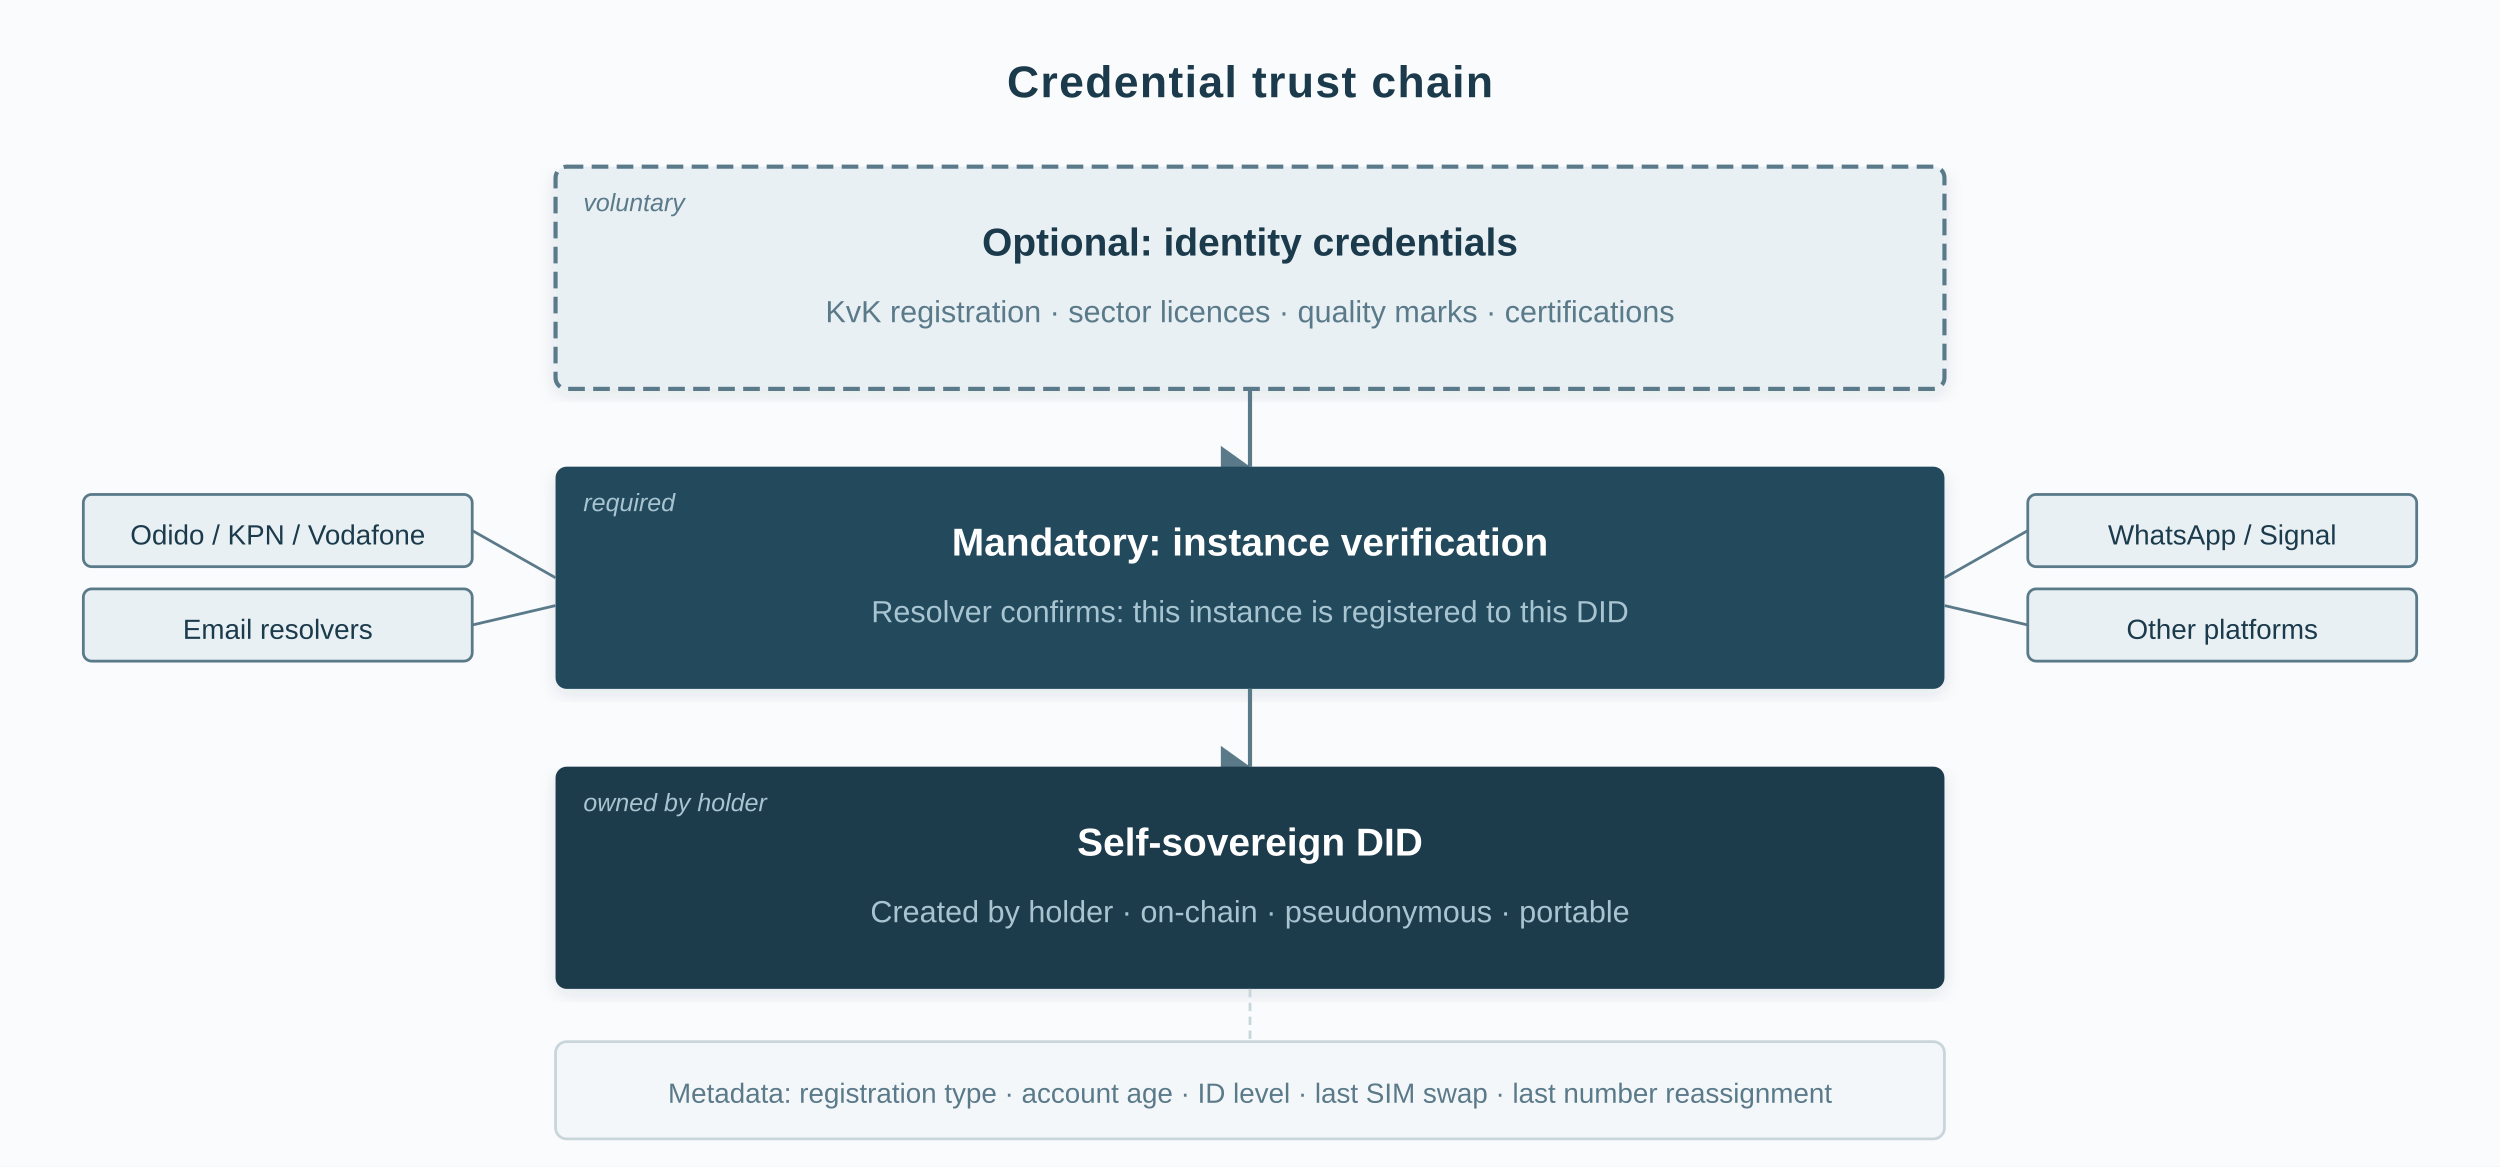
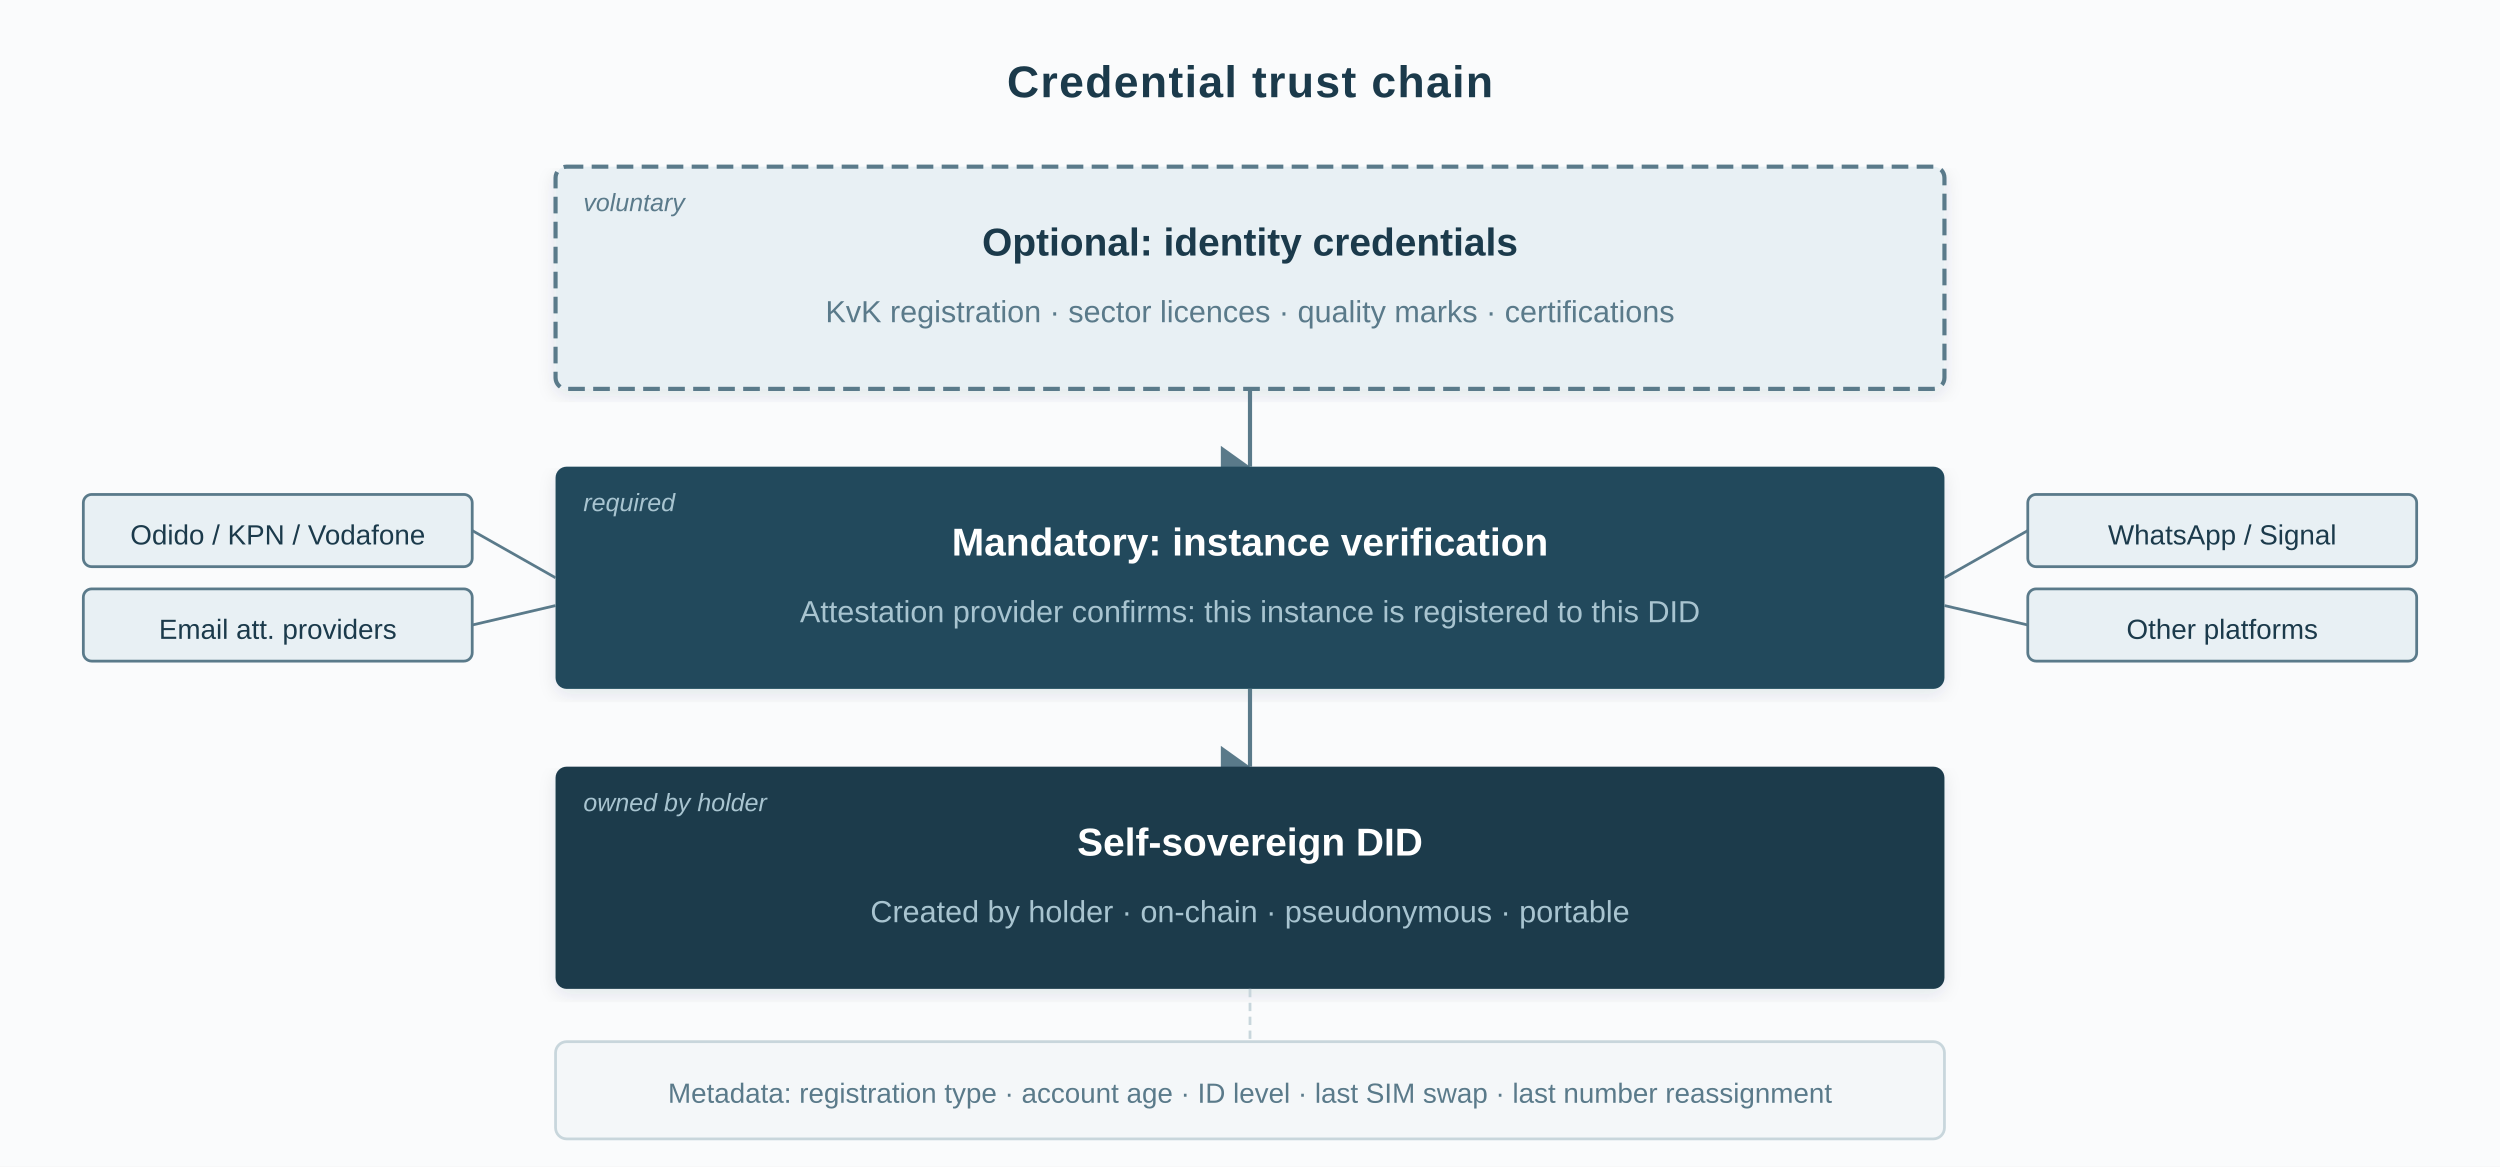
<svg xmlns="http://www.w3.org/2000/svg" viewBox="0 0 900 420" font-family="Arial, Helvetica, sans-serif">
  <defs>
    <filter id="shadow" x="-2%" y="-2%" width="104%" height="108%">
      <feDropShadow dx="0" dy="2" stdDeviation="3" flood-color="#1B3A4B" flood-opacity="0.1" />
    </filter>
    <marker id="arrowUp" viewBox="0 0 10 7" refX="5" refY="0" markerWidth="10" markerHeight="7" orient="auto">
      <path d="M 0 7 L 5 0 L 10 7 z" fill="#5A7A8A" />
    </marker>
  </defs>
  <rect width="900" height="420" fill="#FAFBFC" />
  <text x="450" y="35" text-anchor="middle" font-size="16" font-weight="bold" fill="#1B3A4B" letter-spacing="0.5">Credential trust chain</text>
  <rect x="200" y="60" width="500" height="80" rx="4" fill="#E8F0F4" stroke="#5A7A8A" stroke-width="1.5" stroke-dasharray="6 3" filter="url(#shadow)" />
  <text x="450" y="92" text-anchor="middle" font-size="14" font-weight="bold" fill="#1B3A4B">Optional: identity credentials</text>
  <text x="450" y="116" text-anchor="middle" font-size="11" fill="#5A7A8A">KvK registration  ·  sector licences  ·  quality marks  ·  certifications</text>
  <text x="210" y="76" font-size="9" fill="#5A7A8A" font-style="italic">voluntary</text>
  <line x1="450" y1="140" x2="450" y2="168" stroke="#5A7A8A" stroke-width="1.5" marker-end="url(#arrowUp)" />
  <rect x="200" y="168" width="500" height="80" rx="4" fill="#24495C" filter="url(#shadow)" />
  <text x="450" y="200" text-anchor="middle" font-size="14" font-weight="bold" fill="#FFFFFF">Mandatory: instance verification</text>
-   <text x="450" y="224" text-anchor="middle" font-size="11" fill="#A8C4D0">Resolver confirms: this instance is registered to this DID</text>
+   <text x="450" y="224" text-anchor="middle" font-size="11" fill="#A8C4D0">Attestation provider confirms: this instance is registered to this DID</text>
  <text x="210" y="184" font-size="9" fill="#A8C4D0" font-style="italic">required</text>
  <rect x="30" y="178" width="140" height="26" rx="3" fill="#E8F0F4" stroke="#5A7A8A" stroke-width="1" />
  <text x="100" y="196" text-anchor="middle" font-size="10" fill="#1B3A4B">Odido / KPN / Vodafone</text>
  <line x1="170" y1="191" x2="200" y2="208" stroke="#5A7A8A" stroke-width="1" />
  <rect x="30" y="212" width="140" height="26" rx="3" fill="#E8F0F4" stroke="#5A7A8A" stroke-width="1" />
-   <text x="100" y="230" text-anchor="middle" font-size="10" fill="#1B3A4B">Email resolvers</text>
+   <text x="100" y="230" text-anchor="middle" font-size="10" fill="#1B3A4B">Email att. providers</text>
  <line x1="170" y1="225" x2="200" y2="218" stroke="#5A7A8A" stroke-width="1" />
  <rect x="730" y="178" width="140" height="26" rx="3" fill="#E8F0F4" stroke="#5A7A8A" stroke-width="1" />
  <text x="800" y="196" text-anchor="middle" font-size="10" fill="#1B3A4B">WhatsApp / Signal</text>
  <line x1="730" y1="191" x2="700" y2="208" stroke="#5A7A8A" stroke-width="1" />
  <rect x="730" y="212" width="140" height="26" rx="3" fill="#E8F0F4" stroke="#5A7A8A" stroke-width="1" />
  <text x="800" y="230" text-anchor="middle" font-size="10" fill="#1B3A4B">Other platforms</text>
  <line x1="730" y1="225" x2="700" y2="218" stroke="#5A7A8A" stroke-width="1" />
  <line x1="450" y1="248" x2="450" y2="276" stroke="#5A7A8A" stroke-width="1.5" marker-end="url(#arrowUp)" />
  <rect x="200" y="276" width="500" height="80" rx="4" fill="#1B3A4B" filter="url(#shadow)" />
  <text x="450" y="308" text-anchor="middle" font-size="14" font-weight="bold" fill="#FFFFFF">Self-sovereign DID</text>
  <text x="450" y="332" text-anchor="middle" font-size="11" fill="#A8C4D0">Created by holder  ·  on-chain  ·  pseudonymous  ·  portable</text>
  <text x="210" y="292" font-size="9" fill="#A8C4D0" font-style="italic">owned by holder</text>
  <rect x="200" y="375" width="500" height="35" rx="4" fill="#F4F7F9" stroke="#C8D6DC" stroke-width="1" />
  <text x="450" y="397" text-anchor="middle" font-size="10" fill="#5A7A8A">Metadata: registration type  ·  account age  ·  ID level  ·  last SIM swap  ·  last number reassignment</text>
  <line x1="450" y1="356" x2="450" y2="375" stroke="#C8D6DC" stroke-width="1" stroke-dasharray="3 2" />
</svg>
